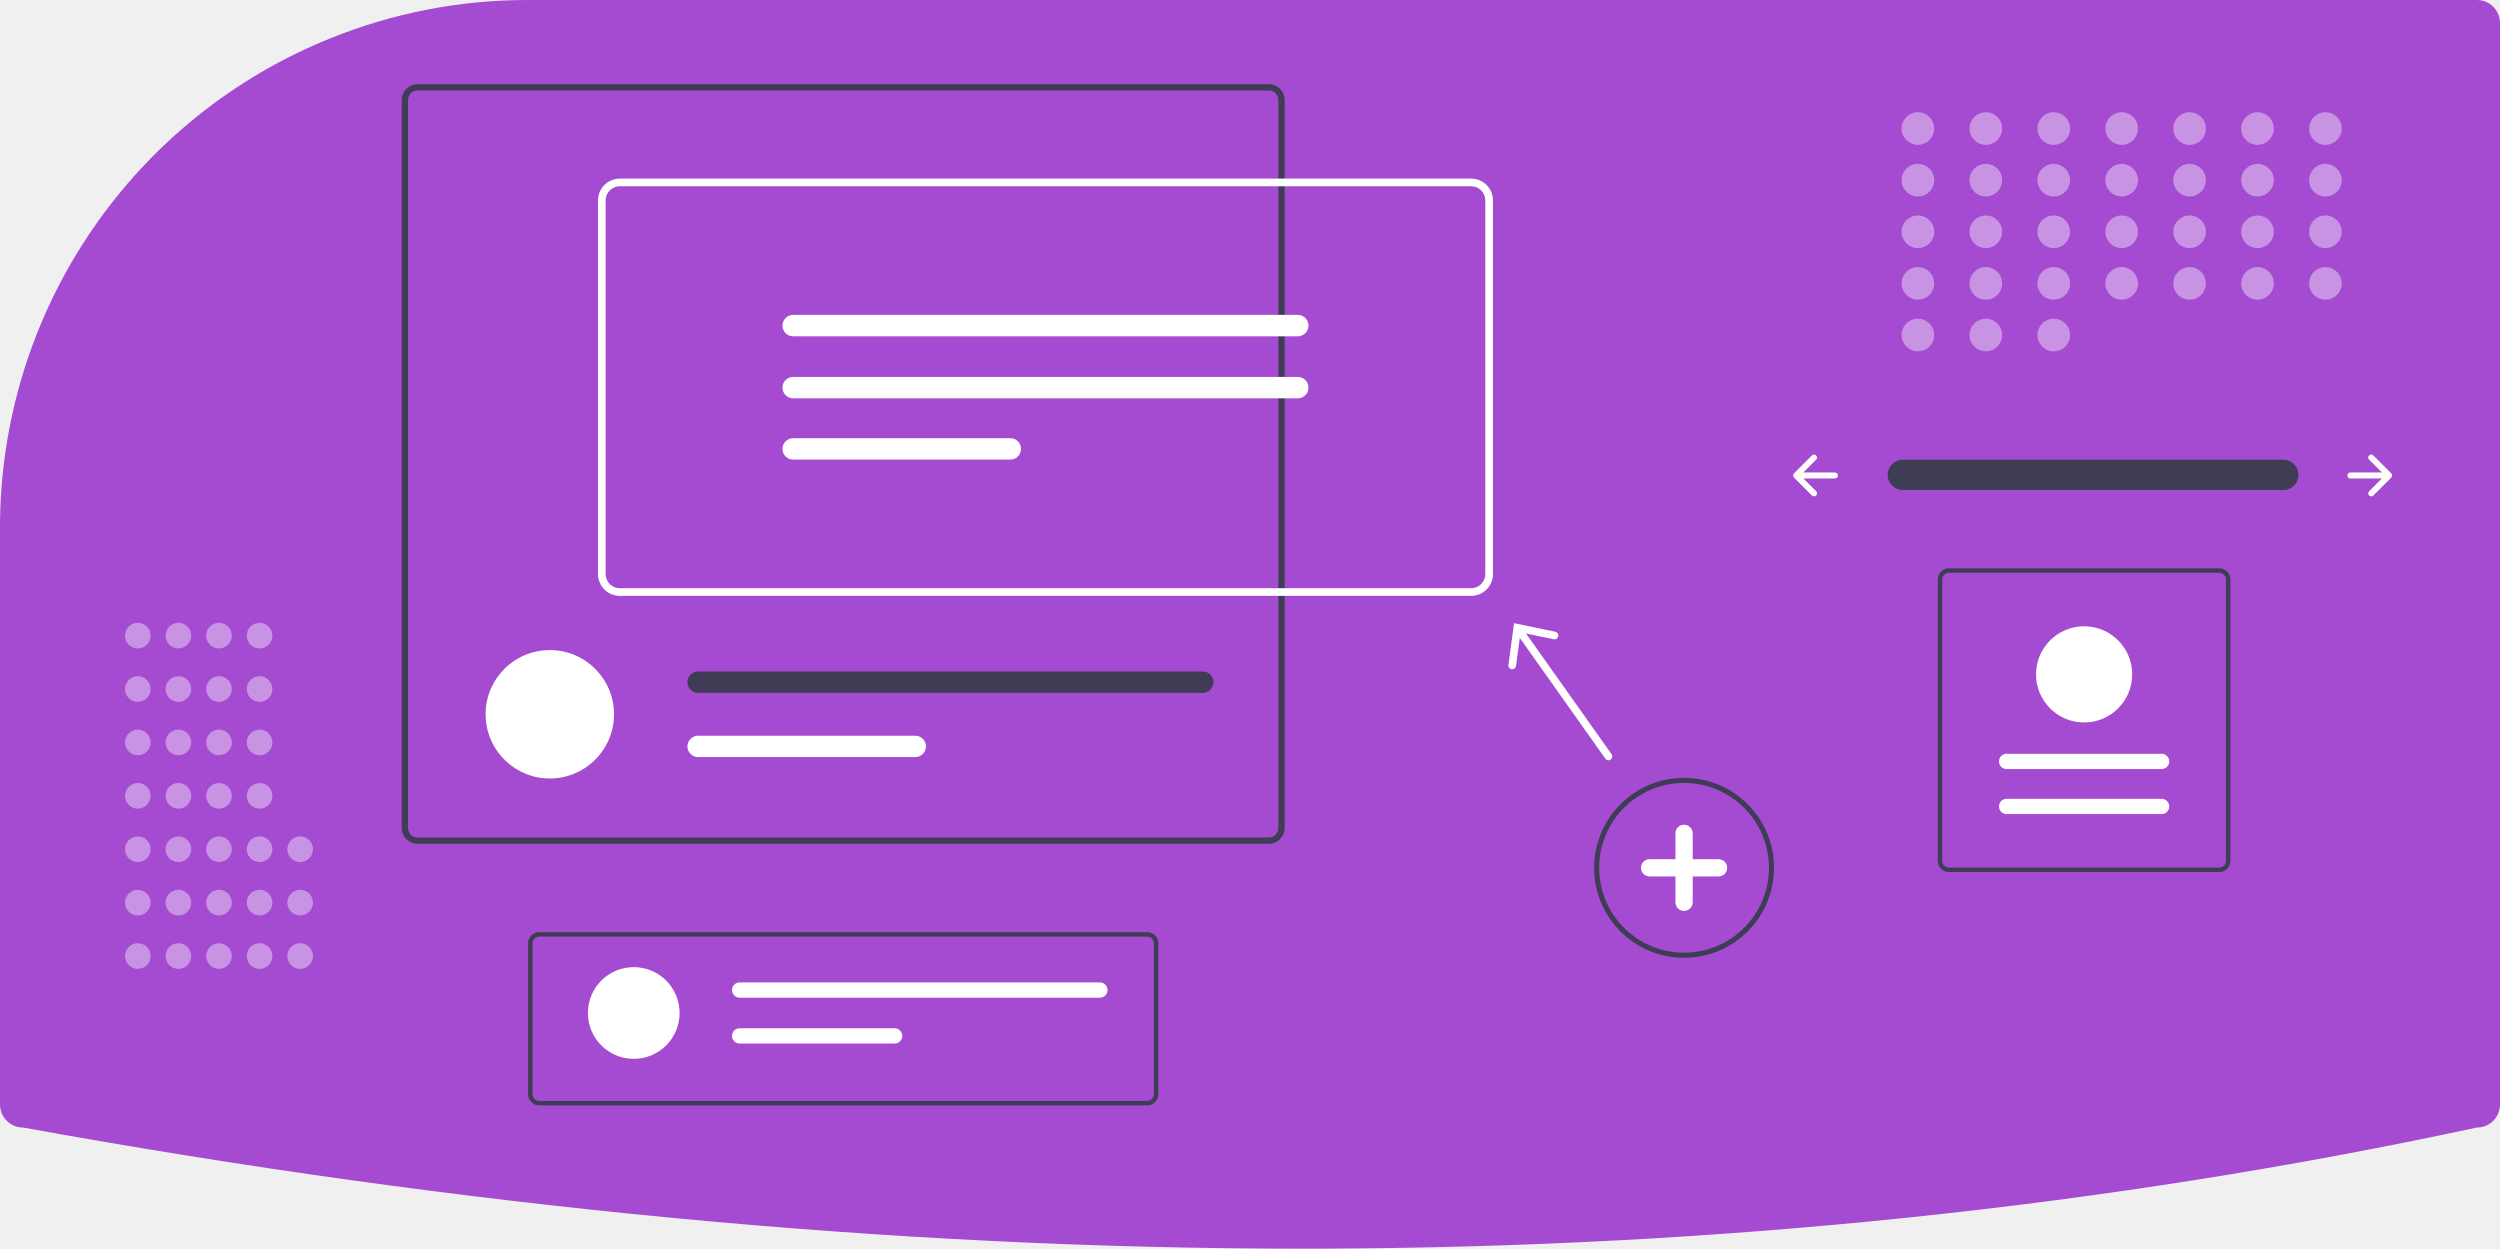
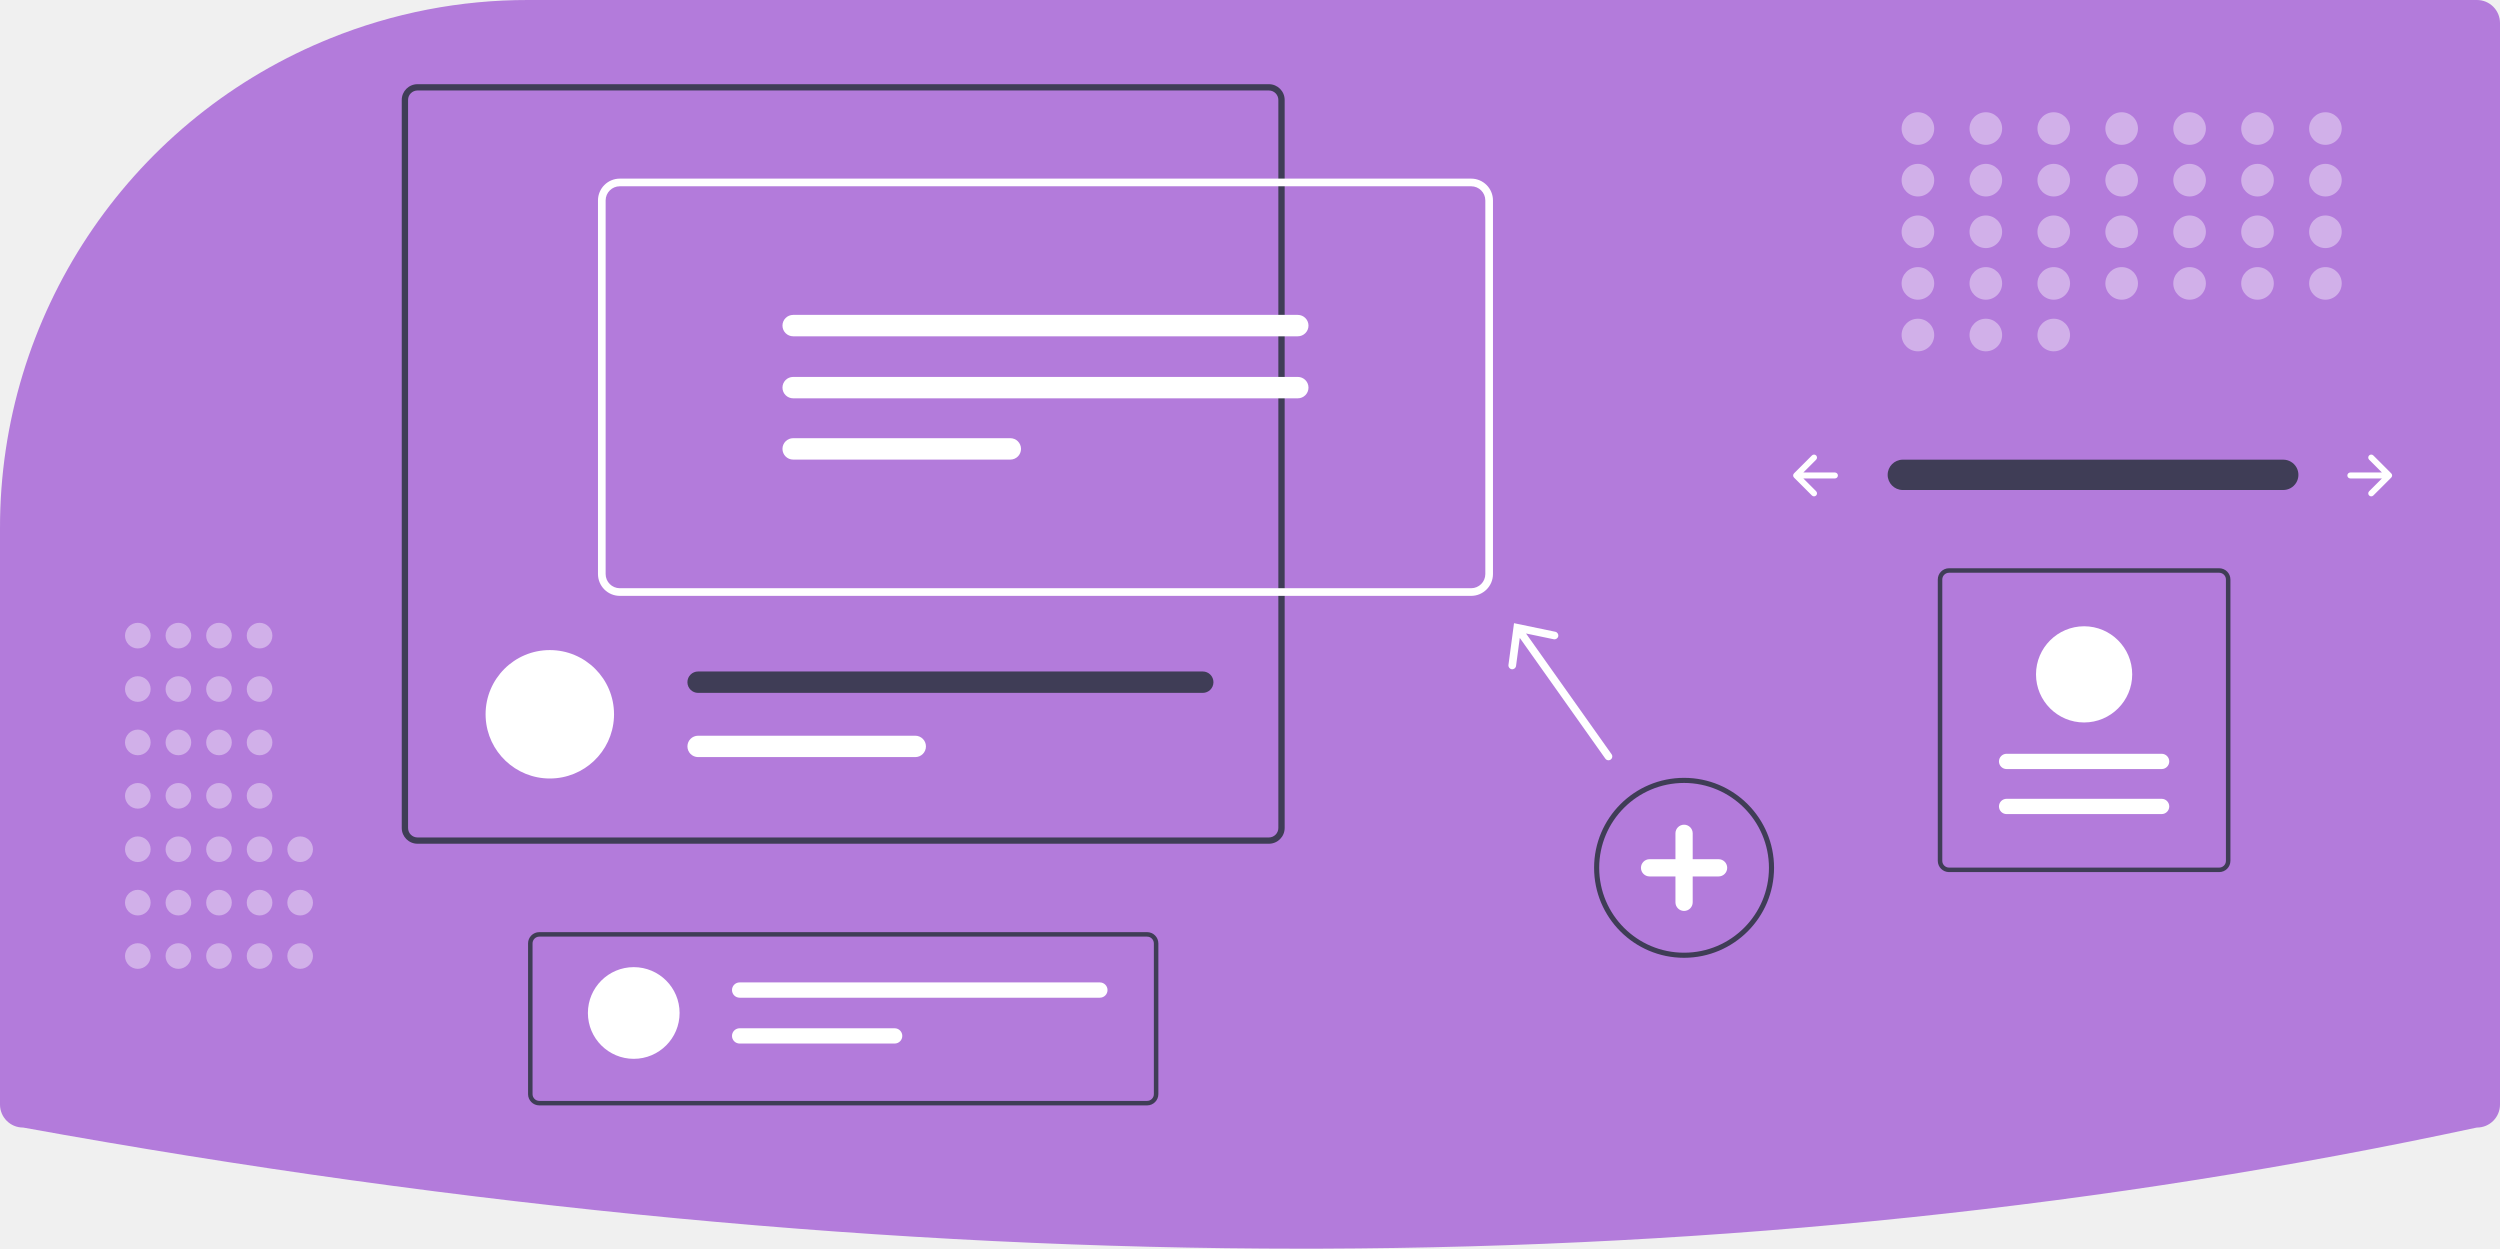
<svg xmlns="http://www.w3.org/2000/svg" id="aab721b6-4aa1-4d02-a3e3-167256aa258c" data-name="Layer 1" width="980" height="489.48" viewBox="0 0 980 489.48">
-   <path d="M317.06,205.26a205.979,205.979,0,0,0-77.685,15.067c-.994.407-1.991.816-2.988,1.235A206.781,206.781,0,0,0,110,412.32v225.94a9.01,9.01,0,0,0,9,9l.179.016c173.467,31.502,342.106,47.465,501.372,47.465q3.582,0,7.156-.011c156.555-.477,308.994-16.439,453.083-47.447l.21-.022a9.01,9.01,0,0,0,9-9v-424a9.01,9.01,0,0,0-9-9Z" transform="translate(-110 -205.2598)" fill="#a54bd2" />
+   <path d="M317.06,205.26a205.979,205.979,0,0,0-77.685,15.067c-.994.407-1.991.816-2.988,1.235A206.781,206.781,0,0,0,110,412.32v225.94a9.01,9.01,0,0,0,9,9l.179.016c173.467,31.502,342.106,47.465,501.372,47.465q3.582,0,7.156-.011c156.555-.477,308.994-16.439,453.083-47.447l.21-.022a9.01,9.01,0,0,0,9-9v-424a9.01,9.01,0,0,0-9-9Z" transform="translate(-110 -205.2598)" fill="#b37bdb" />
  <path id="f4300551-56ef-4356-8f30-d0080b223343" data-name="Path 40" d="M855.799,385.452a5.947,5.947,0,0,0,0,11.892H1004.885a5.947,5.947,0,1,0,.195-11.892q-.098-.002-.195,0Z" transform="translate(-110 -205.2598)" fill="#3f3d56" />
  <path d="M1038.694,383.797a1.17,1.17,0,0,0,0,1.655l5.023,5.023H1031.331a1.17,1.17,0,1,0,0,2.34H1043.717l-5.023,5.023a1.17,1.17,0,1,0,1.655,1.655l7.02-7.02a1.17,1.17,0,0,0,0-1.655l-7.02-7.02A1.17,1.17,0,0,0,1038.694,383.797Z" transform="translate(-110 -205.2598)" fill="#fff" />
  <path d="M821.927,383.797a1.17,1.17,0,0,1,0,1.655l-5.023,5.023h12.386a1.17,1.17,0,1,1,0,2.34H816.905l5.023,5.023a1.17,1.17,0,0,1-1.655,1.655l-7.02-7.02a1.17,1.17,0,0,1,0-1.655l7.02-7.02A1.17,1.17,0,0,1,821.927,383.797Z" transform="translate(-110 -205.2598)" fill="#fff" />
  <g opacity="0.4">
    <circle cx="751.82" cy="50.39" r="6.39" fill="#fff" />
    <circle cx="778.445" cy="50.39" r="6.39" fill="#fff" />
    <circle cx="805.069" cy="50.39" r="6.39" fill="#fff" />
    <circle cx="831.694" cy="50.39" r="6.39" fill="#fff" />
    <circle cx="858.318" cy="50.39" r="6.39" fill="#fff" />
    <circle cx="884.943" cy="50.39" r="6.39" fill="#fff" />
    <circle cx="911.567" cy="50.39" r="6.39" fill="#fff" />
    <circle cx="751.82" cy="70.625" r="6.39" fill="#fff" />
    <circle cx="778.445" cy="70.625" r="6.39" fill="#fff" />
    <circle cx="805.069" cy="70.625" r="6.39" fill="#fff" />
    <circle cx="831.694" cy="70.625" r="6.39" fill="#fff" />
    <circle cx="858.318" cy="70.625" r="6.39" fill="#fff" />
    <circle cx="884.943" cy="70.625" r="6.39" fill="#fff" />
    <circle cx="911.567" cy="70.625" r="6.39" fill="#fff" />
    <circle cx="751.82" cy="90.859" r="6.39" fill="#fff" />
    <circle cx="778.445" cy="90.859" r="6.39" fill="#fff" />
    <circle cx="805.069" cy="90.859" r="6.39" fill="#fff" />
    <circle cx="831.694" cy="90.859" r="6.39" fill="#fff" />
    <circle cx="858.318" cy="90.859" r="6.39" fill="#fff" />
    <circle cx="884.943" cy="90.859" r="6.39" fill="#fff" />
    <circle cx="911.567" cy="90.859" r="6.39" fill="#fff" />
    <circle cx="751.82" cy="111.094" r="6.39" fill="#fff" />
    <circle cx="778.445" cy="111.094" r="6.39" fill="#fff" />
    <circle cx="751.82" cy="131.329" r="6.39" fill="#fff" />
    <circle cx="778.445" cy="131.329" r="6.39" fill="#fff" />
    <circle cx="805.069" cy="131.329" r="6.39" fill="#fff" />
    <circle cx="805.069" cy="111.094" r="6.39" fill="#fff" />
    <circle cx="831.694" cy="111.094" r="6.39" fill="#fff" />
    <circle cx="858.318" cy="111.094" r="6.39" fill="#fff" />
    <circle cx="884.943" cy="111.094" r="6.39" fill="#fff" />
    <circle cx="911.567" cy="111.094" r="6.39" fill="#fff" />
  </g>
  <path d="M770.157,580.719a35.272,35.272,0,1,1,35.272-35.272A35.313,35.313,0,0,1,770.157,580.719Zm0-68.545a33.272,33.272,0,1,0,33.272,33.272A33.31,33.31,0,0,0,770.157,512.174Z" transform="translate(-110 -205.2598)" fill="#3f3d56" />
  <path d="M783.681,542.065H773.538V531.923a3.381,3.381,0,0,0-6.762,0v10.142H756.634a3.381,3.381,0,0,0,0,6.762h10.142v10.142a3.381,3.381,0,0,0,6.762,0V548.827h10.142a3.381,3.381,0,1,0,0-6.762Z" transform="translate(-110 -205.2598)" fill="#fff" />
  <g opacity="0.4">
    <circle cx="54.024" cy="374.766" r="5.024" fill="#fff" />
    <circle cx="54.024" cy="353.833" r="5.024" fill="#fff" />
    <circle cx="54.024" cy="332.9" r="5.024" fill="#fff" />
    <circle cx="54.024" cy="311.967" r="5.024" fill="#fff" />
    <circle cx="54.024" cy="291.034" r="5.024" fill="#fff" />
    <circle cx="54.024" cy="270.101" r="5.024" fill="#fff" />
    <circle cx="54.024" cy="249.168" r="5.024" fill="#fff" />
    <circle cx="69.933" cy="374.766" r="5.024" fill="#fff" />
    <circle cx="69.933" cy="353.833" r="5.024" fill="#fff" />
    <circle cx="69.933" cy="332.9" r="5.024" fill="#fff" />
    <circle cx="69.933" cy="311.967" r="5.024" fill="#fff" />
    <circle cx="69.933" cy="291.034" r="5.024" fill="#fff" />
    <circle cx="69.933" cy="270.101" r="5.024" fill="#fff" />
    <circle cx="69.933" cy="249.168" r="5.024" fill="#fff" />
    <circle cx="85.842" cy="374.766" r="5.024" fill="#fff" />
    <circle cx="85.842" cy="353.833" r="5.024" fill="#fff" />
    <circle cx="85.842" cy="332.9" r="5.024" fill="#fff" />
    <circle cx="85.842" cy="311.967" r="5.024" fill="#fff" />
    <circle cx="85.842" cy="291.034" r="5.024" fill="#fff" />
    <circle cx="85.842" cy="270.101" r="5.024" fill="#fff" />
    <circle cx="85.842" cy="249.168" r="5.024" fill="#fff" />
    <circle cx="101.751" cy="374.766" r="5.024" fill="#fff" />
    <circle cx="101.751" cy="353.833" r="5.024" fill="#fff" />
    <circle cx="117.66" cy="374.766" r="5.024" fill="#fff" />
    <circle cx="117.66" cy="353.833" r="5.024" fill="#fff" />
    <circle cx="117.66" cy="332.9" r="5.024" fill="#fff" />
    <circle cx="101.751" cy="332.9" r="5.024" fill="#fff" />
    <circle cx="101.751" cy="311.967" r="5.024" fill="#fff" />
    <circle cx="101.751" cy="291.034" r="5.024" fill="#fff" />
    <circle cx="101.751" cy="270.101" r="5.024" fill="#fff" />
    <circle cx="101.751" cy="249.168" r="5.024" fill="#fff" />
  </g>
  <path d="M607.408,238.262H273.666a6.189,6.189,0,0,0-6.182,6.182v285.383a6.189,6.189,0,0,0,6.182,6.182H607.408a6.189,6.189,0,0,0,6.182-6.182V244.444A6.189,6.189,0,0,0,607.408,238.262Zm3.705,291.566a3.718,3.718,0,0,1-3.705,3.716H273.666a3.711,3.711,0,0,1-3.705-3.716V244.444a3.711,3.711,0,0,1,3.705-3.716H607.408a3.718,3.718,0,0,1,3.705,3.716Z" transform="translate(-110 -205.2598)" fill="#3f3d56" />
  <path d="M350.702,485.266c0,.44-.012.88-.035,1.308a25.175,25.175,0,0,1-50.281,0c-.023-.428-.035-.868-.035-1.308a25.175,25.175,0,1,1,50.35,0Z" transform="translate(-110 -205.2598)" fill="#fff" />
  <path d="M581.475,468.479H383.663a4.197,4.197,0,0,0,0,8.394H581.475a4.197,4.197,0,0,0,0-8.394Z" transform="translate(-110 -205.2598)" fill="#3f3d56" />
  <path d="M468.78,493.66H383.663a4.191,4.191,0,0,0,0,8.382h85.117a4.191,4.191,0,1,0,0-8.382Z" transform="translate(-110 -205.2598)" fill="#fff" />
  <path d="M686.698,438.841H352.958a8.559,8.559,0,0,1-8.549-8.55V283.829a8.559,8.559,0,0,1,8.549-8.549H686.698a8.559,8.559,0,0,1,8.549,8.549V430.291A8.559,8.559,0,0,1,686.698,438.841ZM352.958,278.28a5.555,5.555,0,0,0-5.549,5.549V430.291a5.556,5.556,0,0,0,5.549,5.55H686.698a5.556,5.556,0,0,0,5.549-5.55V283.829a5.555,5.555,0,0,0-5.549-5.549Z" transform="translate(-110 -205.2598)" fill="#fff" />
  <path d="M420.924,328.699a4.196,4.196,0,1,0,0,8.392H618.732a4.196,4.196,0,1,0,0-8.392Z" transform="translate(-110 -205.2598)" fill="#fff" />
  <path d="M420.924,353.012a4.196,4.196,0,0,0,0,8.392H618.732a4.196,4.196,0,0,0,0-8.392Z" transform="translate(-110 -205.2598)" fill="#fff" />
  <path d="M420.924,377.03a4.196,4.196,0,0,0,0,8.392h85.117a4.196,4.196,0,0,0,0-8.392Z" transform="translate(-110 -205.2598)" fill="#fff" />
  <path d="M741.724,500.893l-33.52-47.307,10.851,2.261a1.501,1.501,0,1,0,.612-2.939l-16.171-3.366-2.183,16.371a1.501,1.501,0,1,0,2.976.396l1.463-10.993L739.276,502.627a1.5,1.5,0,1,0,2.447-1.734Z" transform="translate(-110 -205.2598)" fill="#fff" />
  <path d="M559.666,638.58H321.409a4.417,4.417,0,0,1-4.412-4.412V575.067a4.417,4.417,0,0,1,4.412-4.412h238.257a4.417,4.417,0,0,1,4.412,4.412v59.101A4.417,4.417,0,0,1,559.666,638.58Zm-238.257-66.161a2.65,2.65,0,0,0-2.647,2.647v59.101a2.65,2.65,0,0,0,2.647,2.647h238.257a2.65,2.65,0,0,0,2.647-2.647V575.067a2.65,2.65,0,0,0-2.647-2.647Z" transform="translate(-110 -205.2598)" fill="#3f3d56" />
  <circle cx="248.429" cy="397.09" r="17.973" fill="#fff" />
  <path d="M399.938,590.368a2.995,2.995,0,1,0,0,5.991H541.153a2.995,2.995,0,1,0,0-5.991Z" transform="translate(-110 -205.2598)" fill="#fff" />
  <path d="M399.938,608.341a2.995,2.995,0,1,0,0,5.991H460.703a2.995,2.995,0,1,0,0-5.991Z" transform="translate(-110 -205.2598)" fill="#fff" />
  <path d="M874.024,428.016H979.917a4.417,4.417,0,0,1,4.412,4.412V542.71a4.417,4.417,0,0,1-4.412,4.412H874.024a4.417,4.417,0,0,1-4.412-4.412V432.428A4.417,4.417,0,0,1,874.024,428.016ZM979.917,545.358a2.65,2.65,0,0,0,2.647-2.647V432.428a2.65,2.65,0,0,0-2.647-2.647H874.024a2.65,2.65,0,0,0-2.647,2.647V542.71a2.65,2.65,0,0,0,2.647,2.647Z" transform="translate(-110 -205.2598)" fill="#3f3d56" />
  <path d="M957.353,524.38a2.995,2.995,0,0,0,0-5.991H896.588a2.995,2.995,0,0,0,0,5.991Z" transform="translate(-110 -205.2598)" fill="#fff" />
  <path d="M957.353,506.731a2.995,2.995,0,1,0,0-5.991H896.588a2.995,2.995,0,1,0,0,5.991Z" transform="translate(-110 -205.2598)" fill="#fff" />
  <path d="M926.97,450.758a18.855,18.855,0,1,1-18.855,18.855A18.876,18.876,0,0,1,926.97,450.758Z" transform="translate(-110 -205.2598)" fill="#fff" />
</svg>
